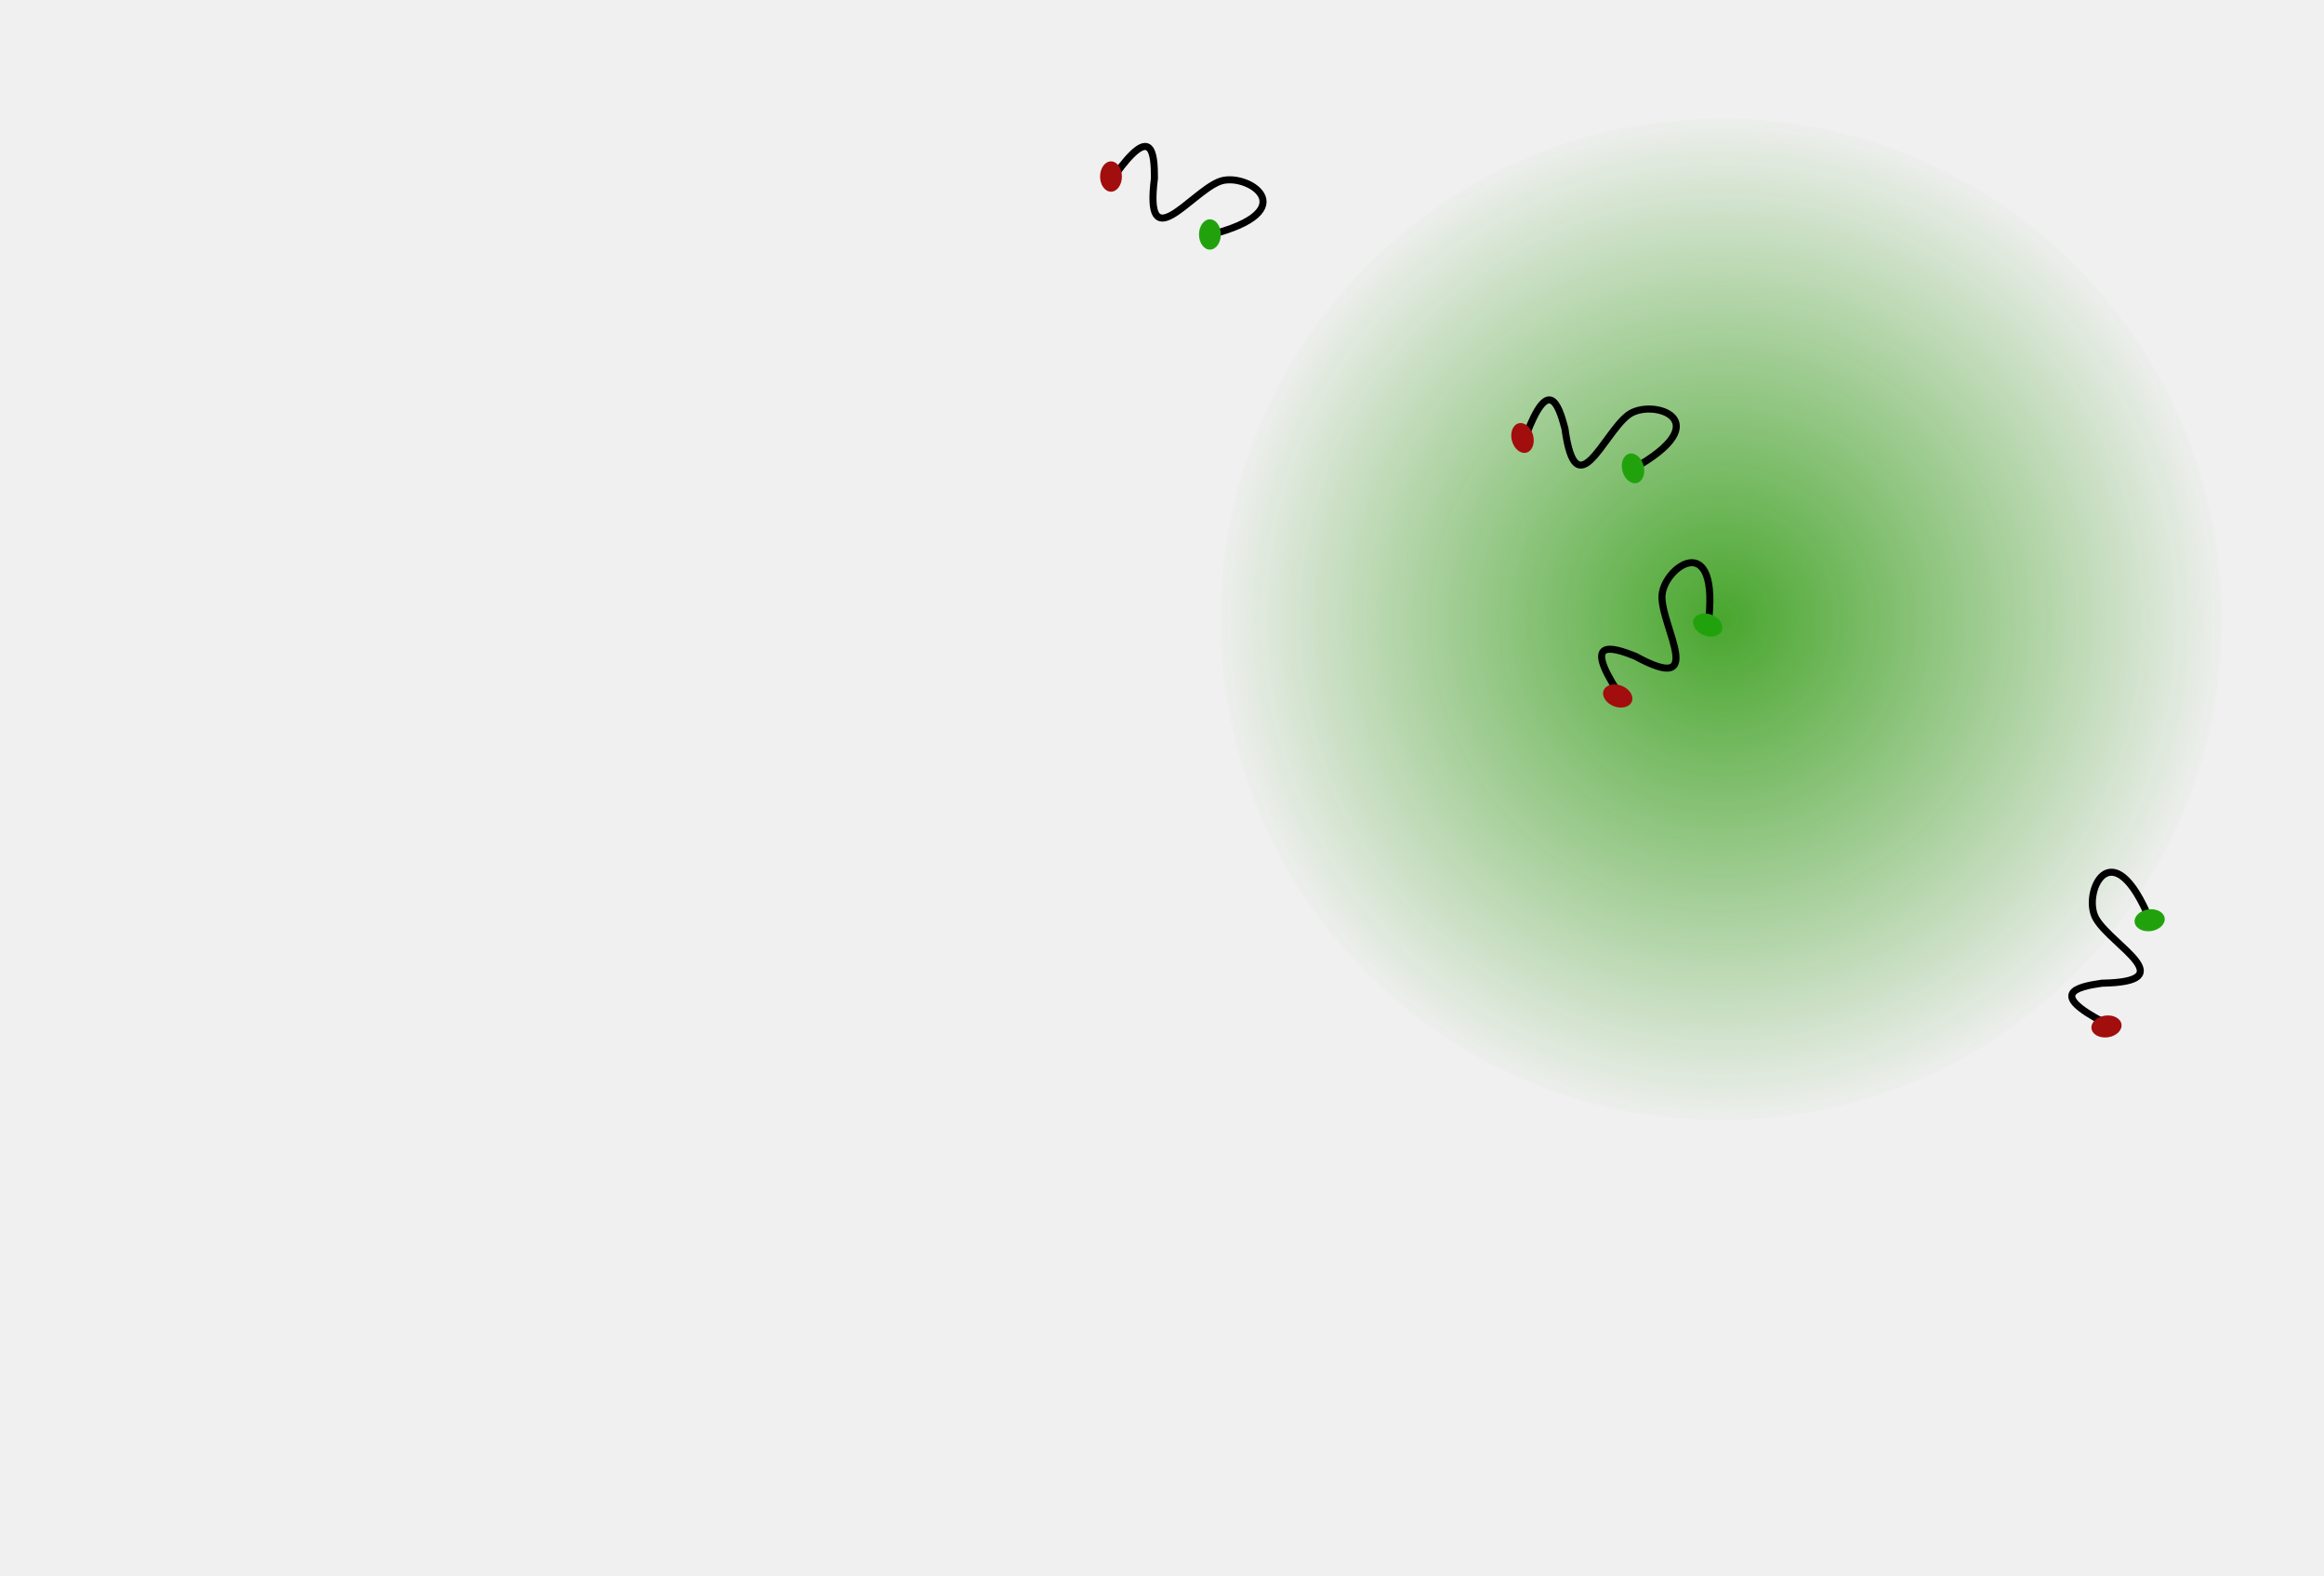
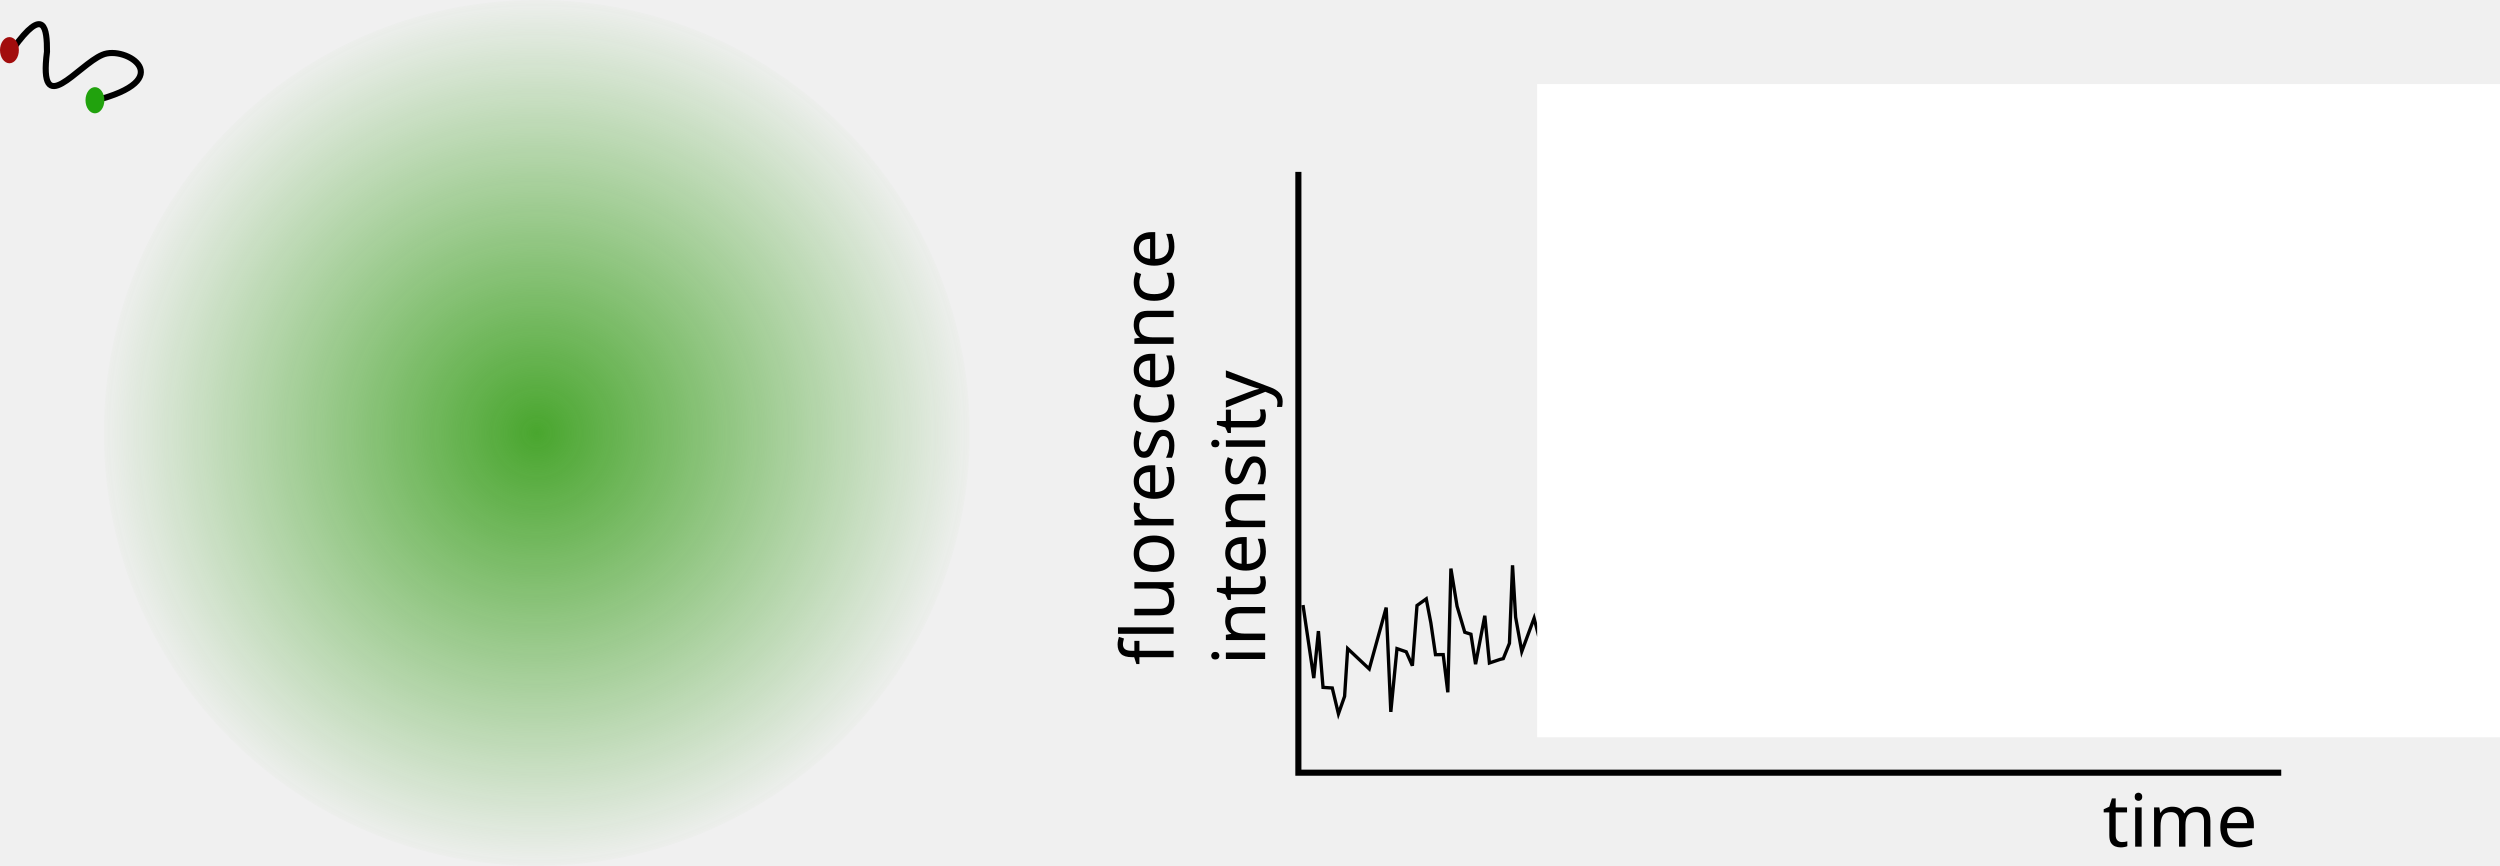
- <svg xmlns="http://www.w3.org/2000/svg" xmlns:xlink="http://www.w3.org/1999/xlink" version="1.1" id="svg3713" height="223.25" width="329.281">
+ <svg xmlns="http://www.w3.org/2000/svg" xmlns:xlink="http://www.w3.org/1999/xlink" version="1.1" id="svg3713" height="141.926" width="409.818">
  <defs id="defs3715">
    <linearGradient id="linearGradient4734">
      <stop id="stop4736" offset="0" style="stop-color:#49a62e;stop-opacity:1;" />
      <stop id="stop4738" offset="1" style="stop-color:#49a62e;stop-opacity:0;" />
    </linearGradient>
    <linearGradient id="linearGradient4710">
      <stop id="stop4712" offset="0" style="stop-color:#49a62e;stop-opacity:1;" />
      <stop id="stop4714" offset="1" style="stop-color:#49a62e;stop-opacity:0.023" />
    </linearGradient>
    <linearGradient id="linearGradient4690">
      <stop id="stop4692" offset="0" style="stop-color:#3ca62e;stop-opacity:0;" />
      <stop style="stop-color:#0b4608;stop-opacity:0;" offset="0.25" id="stop4702" />
      <stop style="stop-color:#00993d;stop-opacity:0.823;" offset="0.5" id="stop4698" />
      <stop id="stop4700" offset="0.75" style="stop-color:#118f0d;stop-opacity:0;" />
      <stop id="stop4694" offset="1" style="stop-color:#ffffff;stop-opacity:0;" />
    </linearGradient>
    <radialGradient gradientUnits="userSpaceOnUse" r="51.255" fy="83.849" fx="178.039" cy="83.849" cx="178.039" id="radialGradient4740" xlink:href="#linearGradient4734" />
  </defs>
-   <g style="display:inline" transform="translate(-170.7188,-429.0938)" id="layer1">
-     <path transform="matrix(1.41206,0,0,1.41206,163.1817,398.4405)" d="m 228.294,83.849 a 50.255,50.255 0 1 1 -100.51,0 50.255,50.255 0 1 1 100.51,0 z" id="path4732" style="color:#000000;fill:url(#radialGradient4740);fill-opacity:1;fill-rule:nonzero;stroke:none;stroke-width:2;marker:none;visibility:visible;display:inline;overflow:visible;enable-background:accumulate" />
+   <g style="display:inline" transform="translate(-326.5857,-445.877)" id="layer1">
+     <path transform="matrix(1.41206,0,0,1.41206,163.1817,398.4405)" d="m 228.294,83.849 c 0,27.755 -22.5,50.255 -50.255,50.255 -27.755,0 -50.255,-22.5 -50.255,-50.255 0,-27.755 22.5,-50.255 50.255,-50.255 27.755,0 50.255,22.5 50.255,50.255 z" id="path4732" style="color:#000000;fill:url(#radialGradient4740);fill-opacity:1;fill-rule:nonzero;stroke:none;stroke-width:2;marker:none;visibility:visible;display:inline;overflow:visible;enable-background:accumulate" />
    <path id="path4742" d="m 539.424,474.052 0,98.49 161.119,0" style="fill:none;stroke:#000000;stroke-width:1px;stroke-linecap:butt;stroke-linejoin:miter;stroke-opacity:1" />
    <text transform="matrix(0,-1,1,0,0,0)" id="text4744" y="518.977" x="-554.917" style="font-size:12px;font-style:normal;font-variant:normal;font-weight:normal;font-stretch:normal;text-align:start;line-height:125%;letter-spacing:0px;word-spacing:0px;writing-mode:lr-tb;text-anchor:start;fill:#000000;fill-opacity:1;stroke:none;font-family:Sans;-inkscape-font-specification:Sans" xml:space="preserve">
      <tspan id="tspan4754" y="518.977" x="-554.917">fluorescence</tspan>
      <tspan id="tspan4748" y="533.977" x="-554.917">intensity</tspan>
    </text>
    <text id="text4750" y="584.664" x="671.249" style="font-size:12px;font-style:normal;font-variant:normal;font-weight:normal;font-stretch:normal;text-align:start;line-height:125%;letter-spacing:0px;word-spacing:0px;writing-mode:lr-tb;text-anchor:start;fill:#000000;fill-opacity:1;stroke:none;font-family:Sans;-inkscape-font-specification:Sans" xml:space="preserve">
      <tspan y="584.664" x="671.249" id="tspan4752">time</tspan>
    </text>
    <path id="path4885" d="m 540.182,545.062 1.768,11.973 0.758,-7.702 0.758,9.224 1.515,0.101 1.01,4.235 1.01,-2.868 0.505,-7.826 3.536,3.336 2.778,-10.059 0.758,17.098 1.01,-10.369 1.515,0.52 1.01,2.281 0.758,-9.872 1.515,-1.087 0.758,3.953 0.758,5.196 1.263,-0.014 0.758,6.183 0.505,-20.283 1.01,6.175 1.263,4.264 1.01,0.32 0.758,4.915 1.515,-7.942 0.758,7.746 1.768,-0.595 0.505,-0.122 1.01,-2.512 0.505,-12.789 0.505,8.502 1.01,5.634 2.02,-5.465 0.758,2.969 1.01,-12.265 1.515,0.003 0.758,-5.121 1.263,-4.523 1.01,11.355 1.01,0.569 1.515,3.978 0.505,-18.67 0.505,7.159 1.515,-13.646 0.253,8.374 1.263,-10.65 1.515,1.757 0.758,3.757 0.253,1.198 1.01,0.958 0.253,-0.164 0.758,8.327 1.263,-16.417 0.505,0.463 0.253,11.426 0.505,-14.446 0.505,-2.13 0.505,5.031 1.01,1.275 0.758,-6.453 0.505,-1.387 0.505,13.771 0.505,-20.062 0.505,-6.065 0.253,12.614 0.505,-7.745 1.01,2.277 0.253,-18.587 0.505,2.333 0,10.276 0.505,2.106 0.253,-6.425 0,-0.74 0.253,-10.996 0.253,3.92 1.01,1.973 0.253,0.732 0.253,-9.067 2.02,3.734 0.505,-5.217 0.505,6.092 0.253,-7.148 0.758,1.648 1.515,2.239 0.758,2.407 0.253,6.034 0.505,7.154 0.505,-11.773 0.253,-3.533 1.263,11.587 0.253,-12.398 0.758,0.166 0.758,11.521 0.758,-6.734 1.263,6.289 0.505,-8.741 0.758,7.491 0.758,1.714 0.505,4.473 0.253,-7.508 0.505,7.816 0.505,2.824 0.505,1.896 0.758,-11.99 0.505,3.688 0.758,8.391 0.253,-11.202 0.505,3.501 1.263,7.198 0.505,1.978 0.505,-9.481 0,-1.102 0.758,13.149 0.505,-3.629 0.758,-7.674 0.505,5.526 0.253,5.625 0.505,-5.396 0.505,10.699 1.515,-5.167 0.758,4.454 0.758,5.64 0.758,0.783 0.505,5.526 1.01,-5.182 0.505,-0.188 0.253,6.941 0.758,-5.189 0.253,7.178 1.263,-3.618 0.253,-3.367 0.253,7.517 0.253,-9.001 0.253,5.207 0.253,13.034 1.515,-14.321 1.515,3.967 1.01,-2.682 1.01,8.632 0.505,-13.961 0.758,0.524 1.01,3.743 1.263,2.253 1.768,13.211 2.02,-2.258 1.768,-7.952 4.041,4.743 3.788,-10.526 1.768,7.432 2.02,2.832 3.788,0.995 1.263,-2.265 3.03,8.202 1.01,-10.563 1.263,15.15 0.253,-7.748 0.253,6.533 0.758,-3.565 0.253,2.979 0.505,1.846 0.758,-5.772 0.253,-2.385 0.505,15.036 0.758,-8.13 1.263,1.4 0.505,0.048 1.515,2.635 1.515,1.716 1.768,3.808 2.525,-11.285 0.758,1.778 1.263,7.428 4.546,-7.344" style="fill:none;stroke:#000000;stroke-width:0.549;stroke-linecap:butt;stroke-linejoin:miter;stroke-miterlimit:4;stroke-opacity:1;stroke-dasharray:none" />
  </g>
-   <g style="display:inline" id="layer2">
+   <g style="display:inline" id="layer2" transform="translate(-155.867,-16.7833)">
    <g transform="translate(-51.09099,-450.3069)" id="g4783">
      <path style="fill:none;stroke:#000000;stroke-width:1px;stroke-linecap:butt;stroke-linejoin:miter;stroke-opacity:1" d="m 38.386,45.968 c 5.148,-7.164 5.569,-3.275 5.556,0.505 -1.459,11.442 5.041,2.188 9.091,0.505 3.794,-1.659 12.797,4.067 -1.515,7.576" id="path4777" transform="translate(170.7188,429.0938)" />
-       <path style="color:#000000;fill:#a20d0d;fill-opacity:1;fill-rule:nonzero;stroke:none;stroke-width:2;marker:none;visibility:visible;display:inline;overflow:visible;enable-background:accumulate" id="path4779" d="m 39.333,46.221 a 1.547,2.147 0 1 1 -3.094,0 1.547,2.147 0 1 1 3.094,0 z" transform="translate(170.7188,429.0938)" />
-       <path transform="translate(184.7346,437.3012)" d="m 39.333,46.221 a 1.547,2.147 0 1 1 -3.094,0 1.547,2.147 0 1 1 3.094,0 z" id="path4781" style="color:#000000;fill:#21a20d;fill-opacity:1;fill-rule:nonzero;stroke:none;stroke-width:2;marker:none;visibility:visible;display:inline;overflow:visible;enable-background:accumulate" />
+       <path style="color:#000000;fill:#a20d0d;fill-opacity:1;fill-rule:nonzero;stroke:none;stroke-width:2;marker:none;visibility:visible;display:inline;overflow:visible;enable-background:accumulate" id="path4779" d="m 39.333,46.221 c 0,1.186 -0.693,2.147 -1.547,2.147 -0.854,0 -1.547,-0.961 -1.547,-2.147 0,-1.186 0.693,-2.147 1.547,-2.147 0.854,0 1.547,0.961 1.547,2.147 z" transform="translate(170.7188,429.0938)" />
+       <path transform="translate(184.7346,437.3012)" d="m 39.333,46.221 c 0,1.186 -0.693,2.147 -1.547,2.147 -0.854,0 -1.547,-0.961 -1.547,-2.147 0,-1.186 0.693,-2.147 1.547,-2.147 0.854,0 1.547,0.961 1.547,2.147 z" id="path4781" style="color:#000000;fill:#21a20d;fill-opacity:1;fill-rule:nonzero;stroke:none;stroke-width:2;marker:none;visibility:visible;display:inline;overflow:visible;enable-background:accumulate" />
    </g>
    <rect style="color:#000000;fill:none;stroke:none;stroke-width:2;marker:none;visibility:visible;display:inline;overflow:visible;enable-background:accumulate" id="rect5907" width="146.472" height="64.902" x="411.132" y="72.737" />
    <rect style="color:#000000;fill:#ffffff;fill-opacity:1;fill-rule:nonzero;stroke:none;stroke-width:2;marker:none;visibility:visible;display:inline;overflow:visible;enable-background:accumulate" id="rect5915" width="157.836" height="107.076" x="407.849" y="30.563" />
  </g>
-   <g style="display:inline" id="layer3">
+   <g style="display:none" id="layer3" transform="translate(-155.867,-16.7833)">
    <g id="g4788" transform="translate(9.26893,-420.0024)" style="display:none">
      <path transform="translate(170.7188,429.0938)" id="path4790" d="m 38.386,45.968 c 5.148,-7.164 5.569,-3.275 5.556,0.505 -1.459,11.442 5.041,2.188 9.091,0.505 3.794,-1.659 12.797,4.067 -1.515,7.576" style="fill:none;stroke:#000000;stroke-width:1px;stroke-linecap:butt;stroke-linejoin:miter;stroke-opacity:1" />
      <path transform="translate(170.7188,429.0938)" d="m 39.333,46.221 a 1.547,2.147 0 1 1 -3.094,0 1.547,2.147 0 1 1 3.094,0 z" id="path4792" style="color:#000000;fill:#a20d0d;fill-opacity:1;fill-rule:nonzero;stroke:none;stroke-width:2;marker:none;visibility:visible;display:inline;overflow:visible;enable-background:accumulate" />
      <path style="color:#000000;fill:#21a20d;fill-opacity:1;fill-rule:nonzero;stroke:none;stroke-width:2;marker:none;visibility:visible;display:inline;overflow:visible;enable-background:accumulate" id="path4794" d="m 39.333,46.221 a 1.547,2.147 0 1 1 -3.094,0 1.547,2.147 0 1 1 3.094,0 z" transform="translate(184.7346,437.3012)" />
    </g>
    <g style="display:inline" transform="matrix(0.9659848,-0.2585988,0.2585988,0.9659848,-108.6098,-343.1839)" id="g4856">
      <path style="fill:none;stroke:#000000;stroke-width:1px;stroke-linecap:butt;stroke-linejoin:miter;stroke-opacity:1" d="m 38.386,45.968 c 5.148,-7.164 5.569,-3.275 5.556,0.505 -1.459,11.442 5.041,2.188 9.091,0.505 3.794,-1.659 12.797,4.067 -1.515,7.576" id="path4858" transform="translate(170.7188,429.0938)" />
      <path style="color:#000000;fill:#a20d0d;fill-opacity:1;fill-rule:nonzero;stroke:none;stroke-width:2;marker:none;visibility:visible;display:inline;overflow:visible;enable-background:accumulate" id="path4860" d="m 39.333,46.221 a 1.547,2.147 0 1 1 -3.094,0 1.547,2.147 0 1 1 3.094,0 z" transform="translate(170.7188,429.0938)" />
      <path transform="translate(184.7346,437.3012)" d="m 39.333,46.221 a 1.547,2.147 0 1 1 -3.094,0 1.547,2.147 0 1 1 3.094,0 z" id="path4862" style="color:#000000;fill:#21a20d;fill-opacity:1;fill-rule:nonzero;stroke:none;stroke-width:2;marker:none;visibility:visible;display:inline;overflow:visible;enable-background:accumulate" />
    </g>
    <rect style="color:#000000;fill:#ffffff;fill-opacity:1;stroke:none;stroke-width:2;marker:none;visibility:visible;display:inline;overflow:visible;enable-background:accumulate" id="rect5912" width="119.956" height="102.025" x="442.952" y="32.836" />
  </g>
-   <g style="display:inline" id="layer4">
+   <g style="display:none" id="layer4" transform="translate(-155.867,-16.7833)">
    <g id="g4804" transform="matrix(0.3648791,-0.9310549,0.9310549,0.3648791,-289.4111,119.2893)" style="display:inline">
      <path transform="translate(170.7188,429.0938)" id="path4806" d="m 38.386,45.968 c 5.148,-7.164 5.569,-3.275 5.556,0.505 -1.459,11.442 5.041,2.188 9.091,0.505 3.794,-1.659 12.797,4.067 -1.515,7.576" style="fill:none;stroke:#000000;stroke-width:1px;stroke-linecap:butt;stroke-linejoin:miter;stroke-opacity:1" />
      <path transform="translate(170.7188,429.0938)" d="m 39.333,46.221 a 1.547,2.147 0 1 1 -3.094,0 1.547,2.147 0 1 1 3.094,0 z" id="path4808" style="color:#000000;fill:#a20d0d;fill-opacity:1;fill-rule:nonzero;stroke:none;stroke-width:2;marker:none;visibility:visible;display:inline;overflow:visible;enable-background:accumulate" />
      <path style="color:#000000;fill:#21a20d;fill-opacity:1;fill-rule:nonzero;stroke:none;stroke-width:2;marker:none;visibility:visible;display:inline;overflow:visible;enable-background:accumulate" id="path4810" d="m 39.333,46.221 a 1.547,2.147 0 1 1 -3.094,0 1.547,2.147 0 1 1 3.094,0 z" transform="translate(184.7346,437.3012)" />
    </g>
    <rect style="color:#000000;fill:#ffffff;fill-opacity:1;fill-rule:nonzero;stroke:none;stroke-width:2;marker:none;visibility:visible;display:inline;overflow:visible;enable-background:accumulate" id="rect5917" width="97.732" height="101.268" x="457.852" y="30.816" />
  </g>
-   <g style="display:inline" id="layer5">
+   <g style="display:none" id="layer5" transform="translate(-155.867,-16.7833)">
    <g transform="matrix(-0.1432526,-0.9896862,0.9896862,-0.1432526,-142.0808,419.8496)" id="g4796" style="display:inline">
      <path style="fill:none;stroke:#000000;stroke-width:1px;stroke-linecap:butt;stroke-linejoin:miter;stroke-opacity:1" d="m 38.386,45.968 c 5.148,-7.164 5.569,-3.275 5.556,0.505 -1.459,11.442 5.041,2.188 9.091,0.505 3.794,-1.659 12.797,4.067 -1.515,7.576" id="path4798" transform="translate(170.7188,429.0938)" />
-       <path style="color:#000000;fill:#a20d0d;fill-opacity:1;fill-rule:nonzero;stroke:none;stroke-width:2;marker:none;visibility:visible;display:inline;overflow:visible;enable-background:accumulate" id="path4800" d="m 39.333,46.221 c 0,1.186 -0.693,2.147 -1.547,2.147 -0.854,0 -1.547,-0.961 -1.547,-2.147 0,-1.186 0.693,-2.147 1.547,-2.147 0.854,0 1.547,0.961 1.547,2.147 z" transform="translate(170.7188,429.0938)" />
-       <path transform="translate(184.7346,437.3012)" d="m 39.333,46.221 c 0,1.186 -0.693,2.147 -1.547,2.147 -0.854,0 -1.547,-0.961 -1.547,-2.147 0,-1.186 0.693,-2.147 1.547,-2.147 0.854,0 1.547,0.961 1.547,2.147 z" id="path4802" style="color:#000000;fill:#21a20d;fill-opacity:1;fill-rule:nonzero;stroke:none;stroke-width:2;marker:none;visibility:visible;display:inline;overflow:visible;enable-background:accumulate" />
+       <path style="color:#000000;fill:#a20d0d;fill-opacity:1;fill-rule:nonzero;stroke:none;stroke-width:2;marker:none;visibility:visible;display:inline;overflow:visible;enable-background:accumulate" id="path4800" d="m 39.333,46.221 a 1.547,2.147 0 1 1 -3.094,0 1.547,2.147 0 1 1 3.094,0 z" transform="translate(170.7188,429.0938)" />
+       <path transform="translate(184.7346,437.3012)" d="m 39.333,46.221 a 1.547,2.147 0 1 1 -3.094,0 1.547,2.147 0 1 1 3.094,0 z" id="path4802" style="color:#000000;fill:#21a20d;fill-opacity:1;fill-rule:nonzero;stroke:none;stroke-width:2;marker:none;visibility:visible;display:inline;overflow:visible;enable-background:accumulate" />
    </g>
  </g>
</svg>
